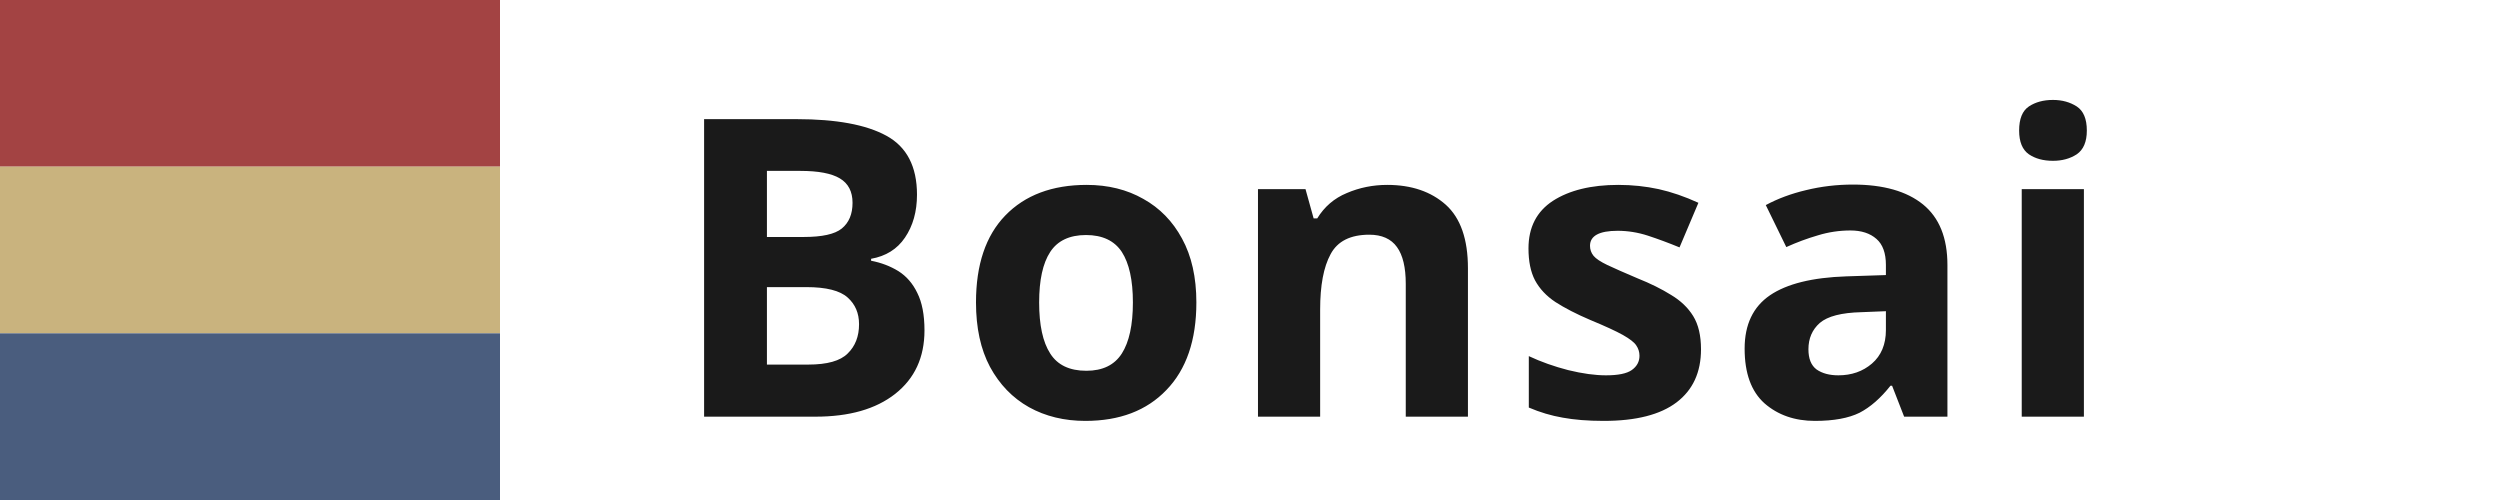
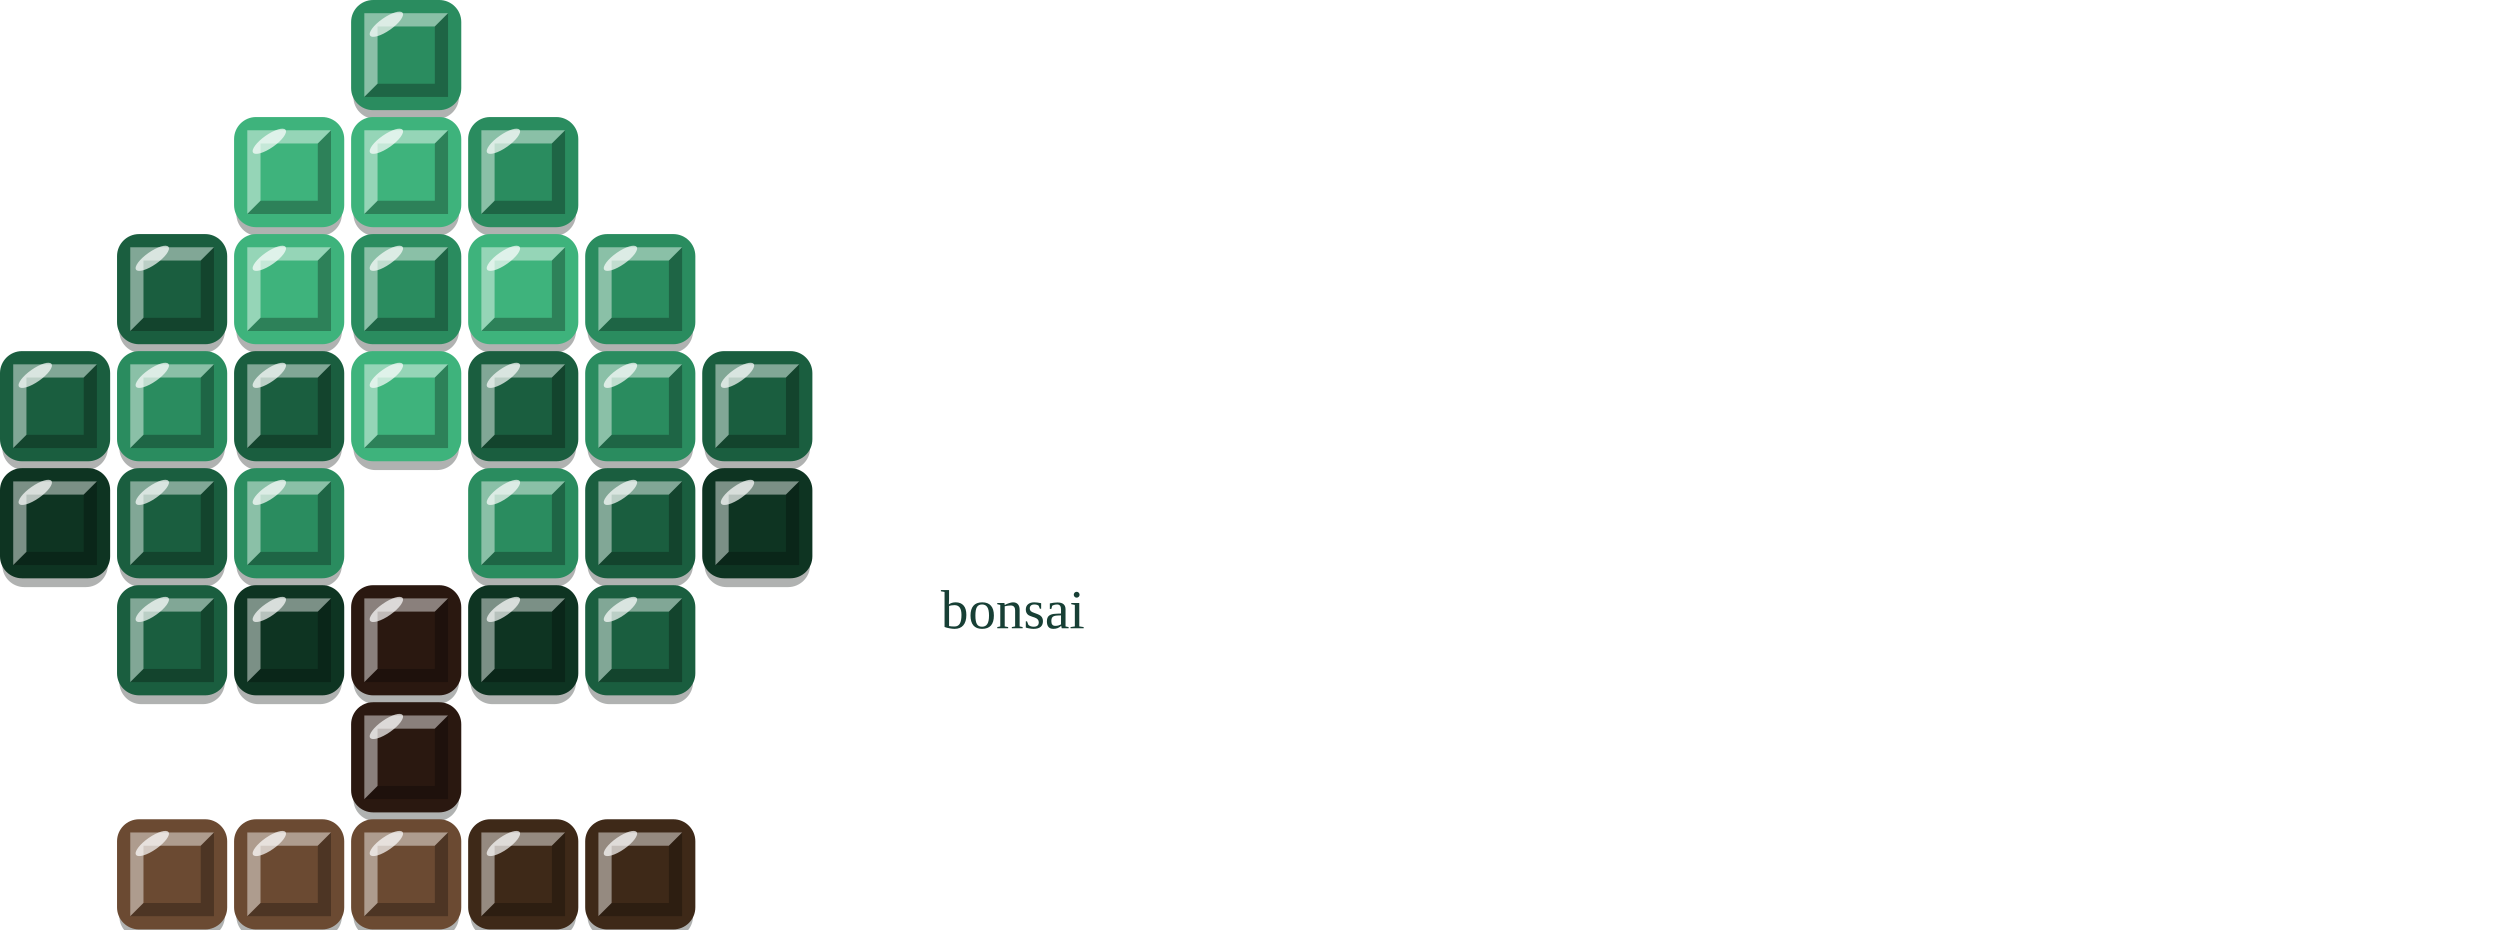
- <svg xmlns="http://www.w3.org/2000/svg" viewBox="0 0 120 24" width="120" height="24" role="img" aria-label="Bonsai logo">
-   <rect x="0" y="0" width="24" height="8" fill="#A34343" />
-   <rect x="0" y="8" width="24" height="8" fill="#C9B37E" />
-   <rect x="0" y="16" width="24" height="8" fill="#4A5D7E" />
-   <text x="32" y="20" font-family="'Futura-CondensedExtraBold', 'Futura', 'Trebuchet MS', sans-serif" font-weight="800" font-size="20" letter-spacing="0.5" fill="#1a1a1a">Bonsai</text>
+ <svg xmlns="http://www.w3.org/2000/svg" viewBox="0 0 544.694 202.5" width="544.694" height="202.5">
+   <defs />
+   <g transform="translate(0 0.00)">
+     <rect x="77.00" y="1.92" width="23.00" height="24.00" rx="4.80" fill="rgba(8,15,12,0.32)" />
+     <rect x="76.5" y="0" width="24" height="24" rx="4.80" fill="#2a8c5f" />
+     <path d="M 79.38 2.88 L 97.62 2.88 L 94.74 5.76 L 82.26 5.76 L 82.26 18.24 L 79.38 21.12 Z" fill="rgba(255,255,255,0.45)" />
+     <path d="M 97.62 2.88 L 97.62 21.12 L 79.38 21.12 L 82.26 18.24 L 94.74 18.24 L 94.74 5.76 Z" fill="rgba(0,0,0,0.28)" />
+     <ellipse cx="84.18" cy="5.28" rx="4.32" ry="1.44" fill="rgba(255,255,255,0.7)" transform="rotate(-35 84.18 5.28)" />
+     <rect x="51.50" y="27.42" width="23.00" height="24.00" rx="4.80" fill="rgba(8,15,12,0.32)" />
+     <rect x="51" y="25.5" width="24" height="24" rx="4.80" fill="#3eb37c" />
+     <path d="M 53.88 28.38 L 72.12 28.38 L 69.24 31.26 L 56.76 31.26 L 56.76 43.74 L 53.88 46.62 Z" fill="rgba(255,255,255,0.45)" />
+     <path d="M 72.12 28.38 L 72.12 46.62 L 53.88 46.62 L 56.76 43.74 L 69.24 43.74 L 69.24 31.26 Z" fill="rgba(0,0,0,0.28)" />
+     <ellipse cx="58.68" cy="30.78" rx="4.32" ry="1.44" fill="rgba(255,255,255,0.7)" transform="rotate(-35 58.68 30.78)" />
+     <rect x="77.00" y="27.42" width="23.00" height="24.00" rx="4.80" fill="rgba(8,15,12,0.32)" />
+     <rect x="76.5" y="25.5" width="24" height="24" rx="4.80" fill="#3eb37c" />
+     <path d="M 79.38 28.38 L 97.62 28.38 L 94.74 31.26 L 82.26 31.26 L 82.26 43.74 L 79.38 46.62 Z" fill="rgba(255,255,255,0.45)" />
+     <path d="M 97.62 28.38 L 97.62 46.62 L 79.38 46.62 L 82.26 43.74 L 94.74 43.74 L 94.74 31.26 Z" fill="rgba(0,0,0,0.28)" />
+     <ellipse cx="84.18" cy="30.78" rx="4.32" ry="1.44" fill="rgba(255,255,255,0.7)" transform="rotate(-35 84.18 30.78)" />
+     <rect x="102.50" y="27.42" width="23.00" height="24.00" rx="4.80" fill="rgba(8,15,12,0.32)" />
+     <rect x="102" y="25.5" width="24" height="24" rx="4.80" fill="#2a8c5f" />
+     <path d="M 104.88 28.38 L 123.12 28.38 L 120.24 31.26 L 107.76 31.26 L 107.76 43.74 L 104.88 46.62 Z" fill="rgba(255,255,255,0.45)" />
+     <path d="M 123.12 28.38 L 123.12 46.62 L 104.88 46.62 L 107.76 43.74 L 120.24 43.74 L 120.24 31.26 Z" fill="rgba(0,0,0,0.28)" />
+     <ellipse cx="109.68" cy="30.78" rx="4.32" ry="1.44" fill="rgba(255,255,255,0.7)" transform="rotate(-35 109.68 30.78)" />
+     <rect x="26.00" y="52.92" width="23.00" height="24.00" rx="4.80" fill="rgba(8,15,12,0.32)" />
+     <rect x="25.5" y="51" width="24" height="24" rx="4.80" fill="#1a5e3f" />
+     <path d="M 28.38 53.88 L 46.62 53.88 L 43.74 56.76 L 31.26 56.76 L 31.26 69.24 L 28.38 72.12 Z" fill="rgba(255,255,255,0.45)" />
+     <path d="M 46.62 53.88 L 46.62 72.12 L 28.38 72.12 L 31.26 69.24 L 43.74 69.24 L 43.74 56.76 Z" fill="rgba(0,0,0,0.28)" />
+     <ellipse cx="33.18" cy="56.28" rx="4.32" ry="1.44" fill="rgba(255,255,255,0.7)" transform="rotate(-35 33.18 56.28)" />
+     <rect x="51.50" y="52.92" width="23.00" height="24.00" rx="4.80" fill="rgba(8,15,12,0.32)" />
+     <rect x="51" y="51" width="24" height="24" rx="4.80" fill="#3eb37c" />
+     <path d="M 53.88 53.88 L 72.12 53.88 L 69.24 56.76 L 56.76 56.76 L 56.76 69.24 L 53.88 72.12 Z" fill="rgba(255,255,255,0.45)" />
+     <path d="M 72.12 53.88 L 72.12 72.12 L 53.88 72.12 L 56.76 69.24 L 69.24 69.24 L 69.24 56.76 Z" fill="rgba(0,0,0,0.28)" />
+     <ellipse cx="58.68" cy="56.28" rx="4.32" ry="1.44" fill="rgba(255,255,255,0.7)" transform="rotate(-35 58.68 56.28)" />
+     <rect x="77.00" y="52.92" width="23.00" height="24.00" rx="4.80" fill="rgba(8,15,12,0.32)" />
+     <rect x="76.5" y="51" width="24" height="24" rx="4.80" fill="#2a8c5f" />
+     <path d="M 79.38 53.88 L 97.62 53.88 L 94.74 56.76 L 82.26 56.76 L 82.26 69.24 L 79.38 72.12 Z" fill="rgba(255,255,255,0.45)" />
+     <path d="M 97.62 53.88 L 97.62 72.12 L 79.38 72.12 L 82.26 69.24 L 94.74 69.24 L 94.74 56.76 Z" fill="rgba(0,0,0,0.28)" />
+     <ellipse cx="84.18" cy="56.28" rx="4.32" ry="1.44" fill="rgba(255,255,255,0.7)" transform="rotate(-35 84.18 56.28)" />
+     <rect x="102.50" y="52.92" width="23.00" height="24.00" rx="4.80" fill="rgba(8,15,12,0.32)" />
+     <rect x="102" y="51" width="24" height="24" rx="4.80" fill="#3eb37c" />
+     <path d="M 104.88 53.88 L 123.12 53.88 L 120.24 56.76 L 107.76 56.76 L 107.76 69.24 L 104.88 72.12 Z" fill="rgba(255,255,255,0.45)" />
+     <path d="M 123.12 53.88 L 123.12 72.12 L 104.88 72.12 L 107.76 69.24 L 120.24 69.24 L 120.24 56.76 Z" fill="rgba(0,0,0,0.28)" />
+     <ellipse cx="109.68" cy="56.28" rx="4.32" ry="1.44" fill="rgba(255,255,255,0.7)" transform="rotate(-35 109.68 56.28)" />
+     <rect x="128.00" y="52.92" width="23.00" height="24.00" rx="4.80" fill="rgba(8,15,12,0.32)" />
+     <rect x="127.5" y="51" width="24" height="24" rx="4.80" fill="#2a8c5f" />
+     <path d="M 130.38 53.88 L 148.62 53.88 L 145.74 56.76 L 133.26 56.76 L 133.26 69.24 L 130.38 72.12 Z" fill="rgba(255,255,255,0.45)" />
+     <path d="M 148.62 53.88 L 148.62 72.12 L 130.38 72.12 L 133.26 69.24 L 145.74 69.24 L 145.74 56.76 Z" fill="rgba(0,0,0,0.28)" />
+     <ellipse cx="135.18" cy="56.28" rx="4.32" ry="1.44" fill="rgba(255,255,255,0.7)" transform="rotate(-35 135.18 56.28)" />
+     <rect x="0.50" y="78.42" width="23.00" height="24.00" rx="4.80" fill="rgba(8,15,12,0.32)" />
+     <rect x="0" y="76.5" width="24" height="24" rx="4.80" fill="#1a5e3f" />
+     <path d="M 2.88 79.38 L 21.12 79.38 L 18.24 82.26 L 5.76 82.26 L 5.76 94.74 L 2.88 97.62 Z" fill="rgba(255,255,255,0.45)" />
+     <path d="M 21.12 79.38 L 21.12 97.62 L 2.88 97.62 L 5.76 94.74 L 18.24 94.74 L 18.24 82.26 Z" fill="rgba(0,0,0,0.28)" />
+     <ellipse cx="7.68" cy="81.78" rx="4.32" ry="1.44" fill="rgba(255,255,255,0.7)" transform="rotate(-35 7.68 81.78)" />
+     <rect x="26.00" y="78.42" width="23.00" height="24.00" rx="4.80" fill="rgba(8,15,12,0.32)" />
+     <rect x="25.5" y="76.5" width="24" height="24" rx="4.80" fill="#2a8c5f" />
+     <path d="M 28.38 79.38 L 46.62 79.38 L 43.74 82.26 L 31.26 82.26 L 31.26 94.74 L 28.38 97.62 Z" fill="rgba(255,255,255,0.45)" />
+     <path d="M 46.62 79.38 L 46.62 97.62 L 28.38 97.62 L 31.26 94.74 L 43.74 94.74 L 43.74 82.26 Z" fill="rgba(0,0,0,0.28)" />
+     <ellipse cx="33.18" cy="81.78" rx="4.32" ry="1.44" fill="rgba(255,255,255,0.7)" transform="rotate(-35 33.18 81.78)" />
+     <rect x="51.50" y="78.42" width="23.00" height="24.00" rx="4.80" fill="rgba(8,15,12,0.32)" />
+     <rect x="51" y="76.5" width="24" height="24" rx="4.80" fill="#1a5e3f" />
+     <path d="M 53.88 79.38 L 72.12 79.38 L 69.24 82.26 L 56.76 82.26 L 56.76 94.74 L 53.88 97.62 Z" fill="rgba(255,255,255,0.45)" />
+     <path d="M 72.12 79.38 L 72.12 97.62 L 53.88 97.62 L 56.76 94.74 L 69.24 94.74 L 69.24 82.26 Z" fill="rgba(0,0,0,0.28)" />
+     <ellipse cx="58.68" cy="81.78" rx="4.32" ry="1.44" fill="rgba(255,255,255,0.7)" transform="rotate(-35 58.68 81.78)" />
+     <rect x="77.00" y="78.42" width="23.00" height="24.00" rx="4.80" fill="rgba(8,15,12,0.32)" />
+     <rect x="76.5" y="76.5" width="24" height="24" rx="4.80" fill="#3eb37c" />
+     <path d="M 79.38 79.38 L 97.62 79.38 L 94.74 82.26 L 82.26 82.26 L 82.26 94.74 L 79.38 97.62 Z" fill="rgba(255,255,255,0.45)" />
+     <path d="M 97.62 79.38 L 97.62 97.62 L 79.38 97.62 L 82.26 94.74 L 94.74 94.74 L 94.74 82.26 Z" fill="rgba(0,0,0,0.28)" />
+     <ellipse cx="84.18" cy="81.78" rx="4.32" ry="1.44" fill="rgba(255,255,255,0.7)" transform="rotate(-35 84.18 81.78)" />
+     <rect x="102.50" y="78.42" width="23.00" height="24.00" rx="4.80" fill="rgba(8,15,12,0.32)" />
+     <rect x="102" y="76.5" width="24" height="24" rx="4.80" fill="#1a5e3f" />
+     <path d="M 104.88 79.38 L 123.12 79.38 L 120.24 82.26 L 107.76 82.26 L 107.76 94.74 L 104.88 97.62 Z" fill="rgba(255,255,255,0.45)" />
+     <path d="M 123.12 79.38 L 123.12 97.62 L 104.88 97.62 L 107.76 94.74 L 120.24 94.74 L 120.24 82.26 Z" fill="rgba(0,0,0,0.28)" />
+     <ellipse cx="109.68" cy="81.78" rx="4.32" ry="1.44" fill="rgba(255,255,255,0.7)" transform="rotate(-35 109.68 81.78)" />
+     <rect x="128.00" y="78.42" width="23.00" height="24.00" rx="4.80" fill="rgba(8,15,12,0.32)" />
+     <rect x="127.5" y="76.5" width="24" height="24" rx="4.80" fill="#2a8c5f" />
+     <path d="M 130.38 79.38 L 148.62 79.38 L 145.74 82.26 L 133.26 82.26 L 133.26 94.74 L 130.38 97.62 Z" fill="rgba(255,255,255,0.45)" />
+     <path d="M 148.62 79.38 L 148.62 97.62 L 130.38 97.62 L 133.26 94.74 L 145.74 94.74 L 145.74 82.26 Z" fill="rgba(0,0,0,0.28)" />
+     <ellipse cx="135.18" cy="81.78" rx="4.32" ry="1.44" fill="rgba(255,255,255,0.7)" transform="rotate(-35 135.18 81.78)" />
+     <rect x="153.50" y="78.42" width="23.00" height="24.00" rx="4.80" fill="rgba(8,15,12,0.32)" />
+     <rect x="153" y="76.5" width="24" height="24" rx="4.80" fill="#1a5e3f" />
+     <path d="M 155.88 79.38 L 174.12 79.38 L 171.24 82.26 L 158.76 82.26 L 158.76 94.74 L 155.88 97.62 Z" fill="rgba(255,255,255,0.45)" />
+     <path d="M 174.12 79.38 L 174.12 97.62 L 155.88 97.62 L 158.76 94.74 L 171.24 94.74 L 171.24 82.26 Z" fill="rgba(0,0,0,0.28)" />
+     <ellipse cx="160.68" cy="81.78" rx="4.32" ry="1.44" fill="rgba(255,255,255,0.7)" transform="rotate(-35 160.68 81.78)" />
+     <rect x="0.50" y="103.92" width="23.00" height="24.00" rx="4.80" fill="rgba(8,15,12,0.32)" />
+     <rect x="0" y="102" width="24" height="24" rx="4.80" fill="#0e3422" />
+     <path d="M 2.88 104.88 L 21.12 104.88 L 18.24 107.76 L 5.76 107.76 L 5.76 120.24 L 2.88 123.12 Z" fill="rgba(255,255,255,0.45)" />
+     <path d="M 21.12 104.88 L 21.12 123.12 L 2.88 123.12 L 5.76 120.24 L 18.24 120.24 L 18.24 107.76 Z" fill="rgba(0,0,0,0.28)" />
+     <ellipse cx="7.68" cy="107.28" rx="4.32" ry="1.44" fill="rgba(255,255,255,0.7)" transform="rotate(-35 7.68 107.28)" />
+     <rect x="26.00" y="103.92" width="23.00" height="24.00" rx="4.80" fill="rgba(8,15,12,0.32)" />
+     <rect x="25.5" y="102" width="24" height="24" rx="4.80" fill="#1a5e3f" />
+     <path d="M 28.38 104.88 L 46.62 104.88 L 43.74 107.76 L 31.26 107.76 L 31.26 120.24 L 28.38 123.12 Z" fill="rgba(255,255,255,0.45)" />
+     <path d="M 46.62 104.88 L 46.62 123.12 L 28.38 123.12 L 31.26 120.24 L 43.74 120.24 L 43.74 107.76 Z" fill="rgba(0,0,0,0.28)" />
+     <ellipse cx="33.18" cy="107.28" rx="4.32" ry="1.44" fill="rgba(255,255,255,0.7)" transform="rotate(-35 33.18 107.28)" />
+     <rect x="51.50" y="103.92" width="23.00" height="24.00" rx="4.80" fill="rgba(8,15,12,0.32)" />
+     <rect x="51" y="102" width="24" height="24" rx="4.80" fill="#2a8c5f" />
+     <path d="M 53.88 104.88 L 72.12 104.88 L 69.24 107.76 L 56.76 107.76 L 56.76 120.24 L 53.88 123.12 Z" fill="rgba(255,255,255,0.45)" />
+     <path d="M 72.12 104.88 L 72.12 123.12 L 53.88 123.12 L 56.76 120.24 L 69.24 120.24 L 69.24 107.76 Z" fill="rgba(0,0,0,0.28)" />
+     <ellipse cx="58.68" cy="107.28" rx="4.32" ry="1.44" fill="rgba(255,255,255,0.7)" transform="rotate(-35 58.68 107.28)" />
+     <rect x="102.50" y="103.92" width="23.00" height="24.00" rx="4.80" fill="rgba(8,15,12,0.32)" />
+     <rect x="102" y="102" width="24" height="24" rx="4.80" fill="#2a8c5f" />
+     <path d="M 104.88 104.88 L 123.12 104.88 L 120.24 107.76 L 107.76 107.76 L 107.76 120.24 L 104.88 123.12 Z" fill="rgba(255,255,255,0.45)" />
+     <path d="M 123.12 104.88 L 123.12 123.12 L 104.88 123.12 L 107.76 120.24 L 120.24 120.24 L 120.24 107.76 Z" fill="rgba(0,0,0,0.28)" />
+     <ellipse cx="109.68" cy="107.28" rx="4.32" ry="1.44" fill="rgba(255,255,255,0.7)" transform="rotate(-35 109.68 107.28)" />
+     <rect x="128.00" y="103.92" width="23.00" height="24.00" rx="4.80" fill="rgba(8,15,12,0.32)" />
+     <rect x="127.5" y="102" width="24" height="24" rx="4.80" fill="#1a5e3f" />
+     <path d="M 130.38 104.88 L 148.62 104.88 L 145.74 107.76 L 133.26 107.76 L 133.26 120.24 L 130.38 123.12 Z" fill="rgba(255,255,255,0.45)" />
+     <path d="M 148.62 104.88 L 148.62 123.12 L 130.38 123.12 L 133.26 120.24 L 145.74 120.24 L 145.74 107.76 Z" fill="rgba(0,0,0,0.28)" />
+     <ellipse cx="135.18" cy="107.28" rx="4.32" ry="1.44" fill="rgba(255,255,255,0.7)" transform="rotate(-35 135.18 107.28)" />
+     <rect x="153.50" y="103.92" width="23.00" height="24.00" rx="4.80" fill="rgba(8,15,12,0.32)" />
+     <rect x="153" y="102" width="24" height="24" rx="4.80" fill="#0e3422" />
+     <path d="M 155.88 104.88 L 174.12 104.88 L 171.24 107.76 L 158.76 107.76 L 158.76 120.24 L 155.88 123.12 Z" fill="rgba(255,255,255,0.45)" />
+     <path d="M 174.12 104.88 L 174.12 123.12 L 155.88 123.12 L 158.76 120.24 L 171.24 120.24 L 171.24 107.76 Z" fill="rgba(0,0,0,0.28)" />
+     <ellipse cx="160.68" cy="107.28" rx="4.32" ry="1.44" fill="rgba(255,255,255,0.7)" transform="rotate(-35 160.68 107.28)" />
+     <rect x="26.00" y="129.42" width="23.00" height="24.00" rx="4.80" fill="rgba(8,15,12,0.32)" />
+     <rect x="25.5" y="127.5" width="24" height="24" rx="4.80" fill="#1a5e3f" />
+     <path d="M 28.38 130.38 L 46.62 130.38 L 43.74 133.26 L 31.26 133.26 L 31.26 145.74 L 28.38 148.62 Z" fill="rgba(255,255,255,0.45)" />
+     <path d="M 46.62 130.38 L 46.62 148.62 L 28.38 148.62 L 31.26 145.74 L 43.74 145.74 L 43.74 133.26 Z" fill="rgba(0,0,0,0.28)" />
+     <ellipse cx="33.18" cy="132.78" rx="4.32" ry="1.44" fill="rgba(255,255,255,0.7)" transform="rotate(-35 33.18 132.78)" />
+     <rect x="51.50" y="129.42" width="23.00" height="24.00" rx="4.80" fill="rgba(8,15,12,0.32)" />
+     <rect x="51" y="127.5" width="24" height="24" rx="4.80" fill="#0e3422" />
+     <path d="M 53.88 130.38 L 72.12 130.38 L 69.24 133.26 L 56.76 133.26 L 56.76 145.74 L 53.88 148.62 Z" fill="rgba(255,255,255,0.45)" />
+     <path d="M 72.12 130.38 L 72.12 148.62 L 53.88 148.62 L 56.76 145.74 L 69.24 145.74 L 69.24 133.26 Z" fill="rgba(0,0,0,0.28)" />
+     <ellipse cx="58.68" cy="132.78" rx="4.32" ry="1.44" fill="rgba(255,255,255,0.7)" transform="rotate(-35 58.68 132.78)" />
+     <rect x="102.50" y="129.42" width="23.00" height="24.00" rx="4.80" fill="rgba(8,15,12,0.32)" />
+     <rect x="102" y="127.5" width="24" height="24" rx="4.80" fill="#0e3422" />
+     <path d="M 104.88 130.38 L 123.12 130.38 L 120.24 133.26 L 107.76 133.26 L 107.76 145.74 L 104.88 148.62 Z" fill="rgba(255,255,255,0.45)" />
+     <path d="M 123.12 130.38 L 123.12 148.62 L 104.88 148.62 L 107.76 145.74 L 120.24 145.74 L 120.24 133.26 Z" fill="rgba(0,0,0,0.28)" />
+     <ellipse cx="109.68" cy="132.78" rx="4.32" ry="1.44" fill="rgba(255,255,255,0.7)" transform="rotate(-35 109.68 132.78)" />
+     <rect x="128.00" y="129.42" width="23.00" height="24.00" rx="4.80" fill="rgba(8,15,12,0.32)" />
+     <rect x="127.5" y="127.5" width="24" height="24" rx="4.80" fill="#1a5e3f" />
+     <path d="M 130.38 130.38 L 148.62 130.38 L 145.74 133.26 L 133.26 133.26 L 133.26 145.74 L 130.38 148.62 Z" fill="rgba(255,255,255,0.45)" />
+     <path d="M 148.62 130.38 L 148.62 148.62 L 130.38 148.62 L 133.26 145.74 L 145.74 145.74 L 145.74 133.26 Z" fill="rgba(0,0,0,0.28)" />
+     <ellipse cx="135.18" cy="132.78" rx="4.32" ry="1.44" fill="rgba(255,255,255,0.7)" transform="rotate(-35 135.18 132.78)" />
+     <rect x="77.00" y="129.42" width="23.00" height="24.00" rx="4.80" fill="rgba(8,15,12,0.32)" />
+     <rect x="76.5" y="127.5" width="24" height="24" rx="4.80" fill="#2a1810" />
+     <path d="M 79.38 130.38 L 97.62 130.38 L 94.74 133.26 L 82.26 133.26 L 82.26 145.74 L 79.38 148.62 Z" fill="rgba(255,255,255,0.45)" />
+     <path d="M 97.62 130.38 L 97.62 148.62 L 79.38 148.62 L 82.26 145.74 L 94.74 145.74 L 94.74 133.26 Z" fill="rgba(0,0,0,0.28)" />
+     <ellipse cx="84.18" cy="132.78" rx="4.32" ry="1.44" fill="rgba(255,255,255,0.7)" transform="rotate(-35 84.18 132.78)" />
+     <rect x="77.00" y="154.92" width="23.00" height="24.00" rx="4.80" fill="rgba(8,15,12,0.32)" />
+     <rect x="76.5" y="153" width="24" height="24" rx="4.80" fill="#2a1810" />
+     <path d="M 79.38 155.88 L 97.62 155.88 L 94.74 158.76 L 82.26 158.76 L 82.26 171.24 L 79.38 174.12 Z" fill="rgba(255,255,255,0.45)" />
+     <path d="M 97.62 155.88 L 97.62 174.12 L 79.38 174.12 L 82.26 171.24 L 94.74 171.24 L 94.74 158.76 Z" fill="rgba(0,0,0,0.28)" />
+     <ellipse cx="84.18" cy="158.28" rx="4.32" ry="1.44" fill="rgba(255,255,255,0.7)" transform="rotate(-35 84.18 158.28)" />
+     <rect x="26.00" y="180.42" width="23.00" height="24.00" rx="4.80" fill="rgba(8,15,12,0.32)" />
+     <rect x="25.5" y="178.5" width="24" height="24" rx="4.80" fill="#6b4a32" />
+     <path d="M 28.38 181.38 L 46.62 181.38 L 43.74 184.26 L 31.26 184.26 L 31.26 196.74 L 28.38 199.62 Z" fill="rgba(255,255,255,0.45)" />
+     <path d="M 46.62 181.38 L 46.62 199.62 L 28.38 199.62 L 31.26 196.74 L 43.74 196.74 L 43.74 184.26 Z" fill="rgba(0,0,0,0.28)" />
+     <ellipse cx="33.18" cy="183.78" rx="4.32" ry="1.44" fill="rgba(255,255,255,0.7)" transform="rotate(-35 33.18 183.78)" />
+     <rect x="51.50" y="180.42" width="23.00" height="24.00" rx="4.80" fill="rgba(8,15,12,0.32)" />
+     <rect x="51" y="178.5" width="24" height="24" rx="4.80" fill="#6b4a32" />
+     <path d="M 53.88 181.38 L 72.12 181.38 L 69.24 184.26 L 56.76 184.26 L 56.76 196.74 L 53.88 199.62 Z" fill="rgba(255,255,255,0.45)" />
+     <path d="M 72.12 181.38 L 72.12 199.62 L 53.88 199.62 L 56.76 196.74 L 69.24 196.74 L 69.24 184.26 Z" fill="rgba(0,0,0,0.28)" />
+     <ellipse cx="58.68" cy="183.78" rx="4.32" ry="1.44" fill="rgba(255,255,255,0.7)" transform="rotate(-35 58.68 183.78)" />
+     <rect x="77.00" y="180.42" width="23.00" height="24.00" rx="4.80" fill="rgba(8,15,12,0.32)" />
+     <rect x="76.5" y="178.5" width="24" height="24" rx="4.80" fill="#6b4a32" />
+     <path d="M 79.38 181.38 L 97.62 181.38 L 94.74 184.26 L 82.26 184.26 L 82.26 196.74 L 79.38 199.62 Z" fill="rgba(255,255,255,0.45)" />
+     <path d="M 97.62 181.38 L 97.62 199.62 L 79.38 199.62 L 82.26 196.74 L 94.74 196.74 L 94.74 184.26 Z" fill="rgba(0,0,0,0.28)" />
+     <ellipse cx="84.18" cy="183.78" rx="4.32" ry="1.44" fill="rgba(255,255,255,0.7)" transform="rotate(-35 84.18 183.78)" />
+     <rect x="102.50" y="180.42" width="23.00" height="24.00" rx="4.80" fill="rgba(8,15,12,0.32)" />
+     <rect x="102" y="178.5" width="24" height="24" rx="4.80" fill="#3e2918" />
+     <path d="M 104.88 181.38 L 123.12 181.38 L 120.24 184.26 L 107.76 184.26 L 107.76 196.74 L 104.88 199.62 Z" fill="rgba(255,255,255,0.45)" />
+     <path d="M 123.12 181.38 L 123.12 199.62 L 104.88 199.62 L 107.76 196.74 L 120.24 196.74 L 120.24 184.26 Z" fill="rgba(0,0,0,0.28)" />
+     <ellipse cx="109.68" cy="183.78" rx="4.32" ry="1.44" fill="rgba(255,255,255,0.7)" transform="rotate(-35 109.68 183.78)" />
+     <rect x="128.00" y="180.42" width="23.00" height="24.00" rx="4.80" fill="rgba(8,15,12,0.32)" />
+     <rect x="127.5" y="178.5" width="24" height="24" rx="4.80" fill="#3e2918" />
+     <path d="M 130.38 181.38 L 148.62 181.38 L 145.74 184.26 L 133.26 184.26 L 133.26 196.74 L 130.38 199.62 Z" fill="rgba(255,255,255,0.45)" />
+     <path d="M 148.62 181.38 L 148.62 199.62 L 130.38 199.62 L 133.26 196.74 L 145.74 196.74 L 145.74 184.26 Z" fill="rgba(0,0,0,0.28)" />
+     <ellipse cx="135.18" cy="183.78" rx="4.32" ry="1.44" fill="rgba(255,255,255,0.7)" transform="rotate(-35 135.18 183.78)" />
+   </g>
+   <text class="wm" x="205.00" y="136.89" fill="#173f35">bonsai</text>
</svg>
